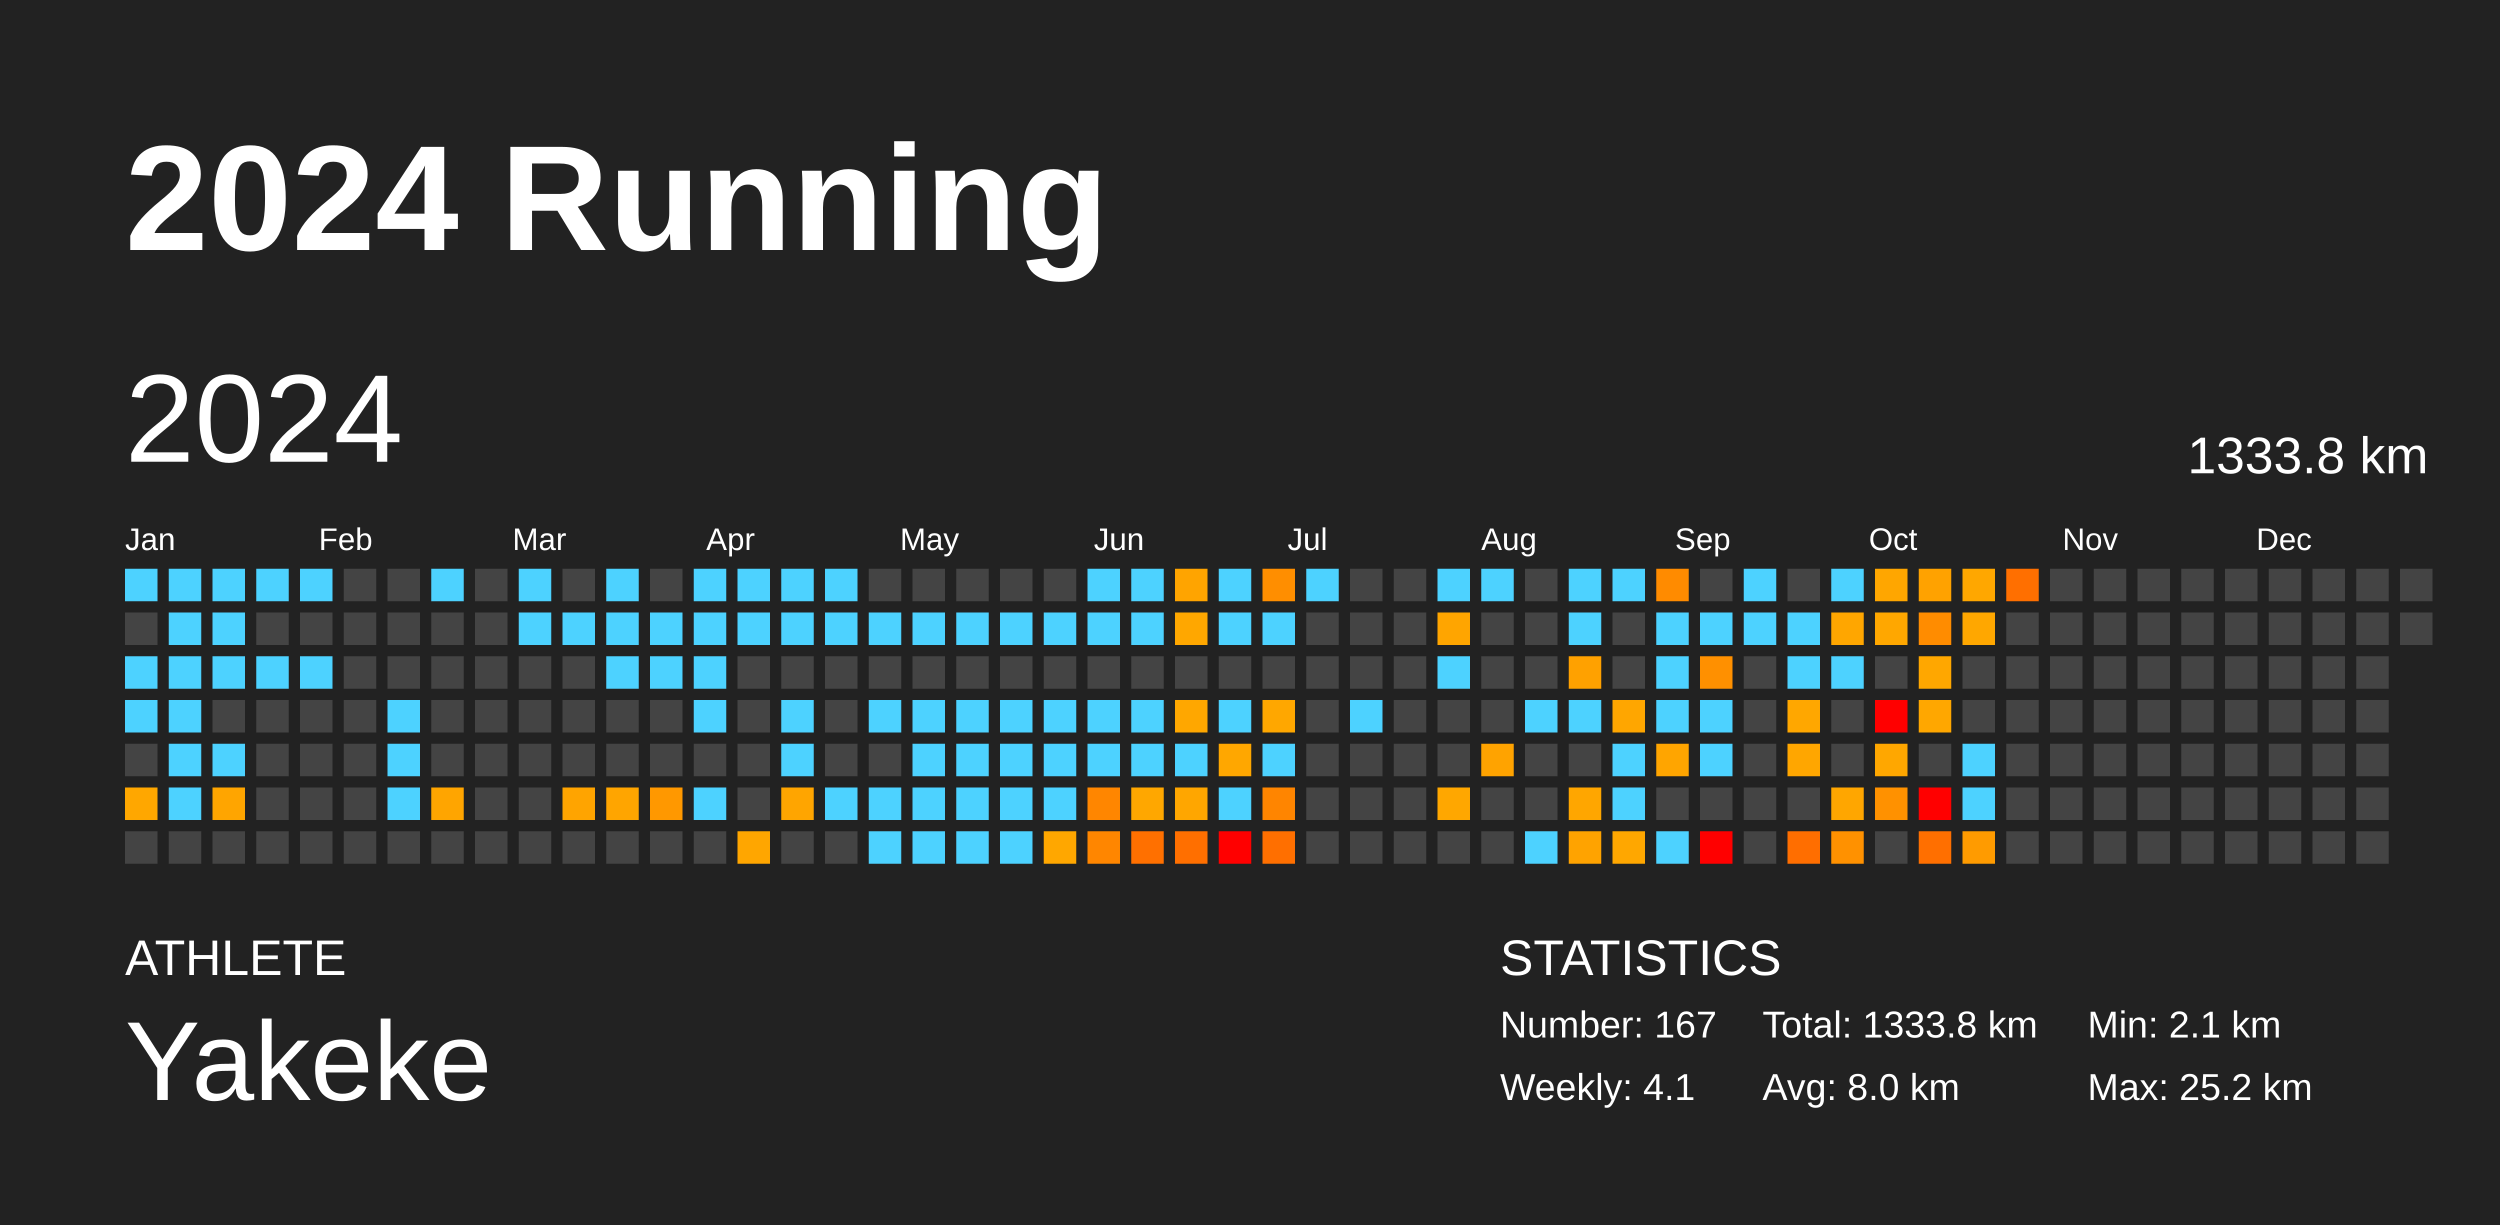
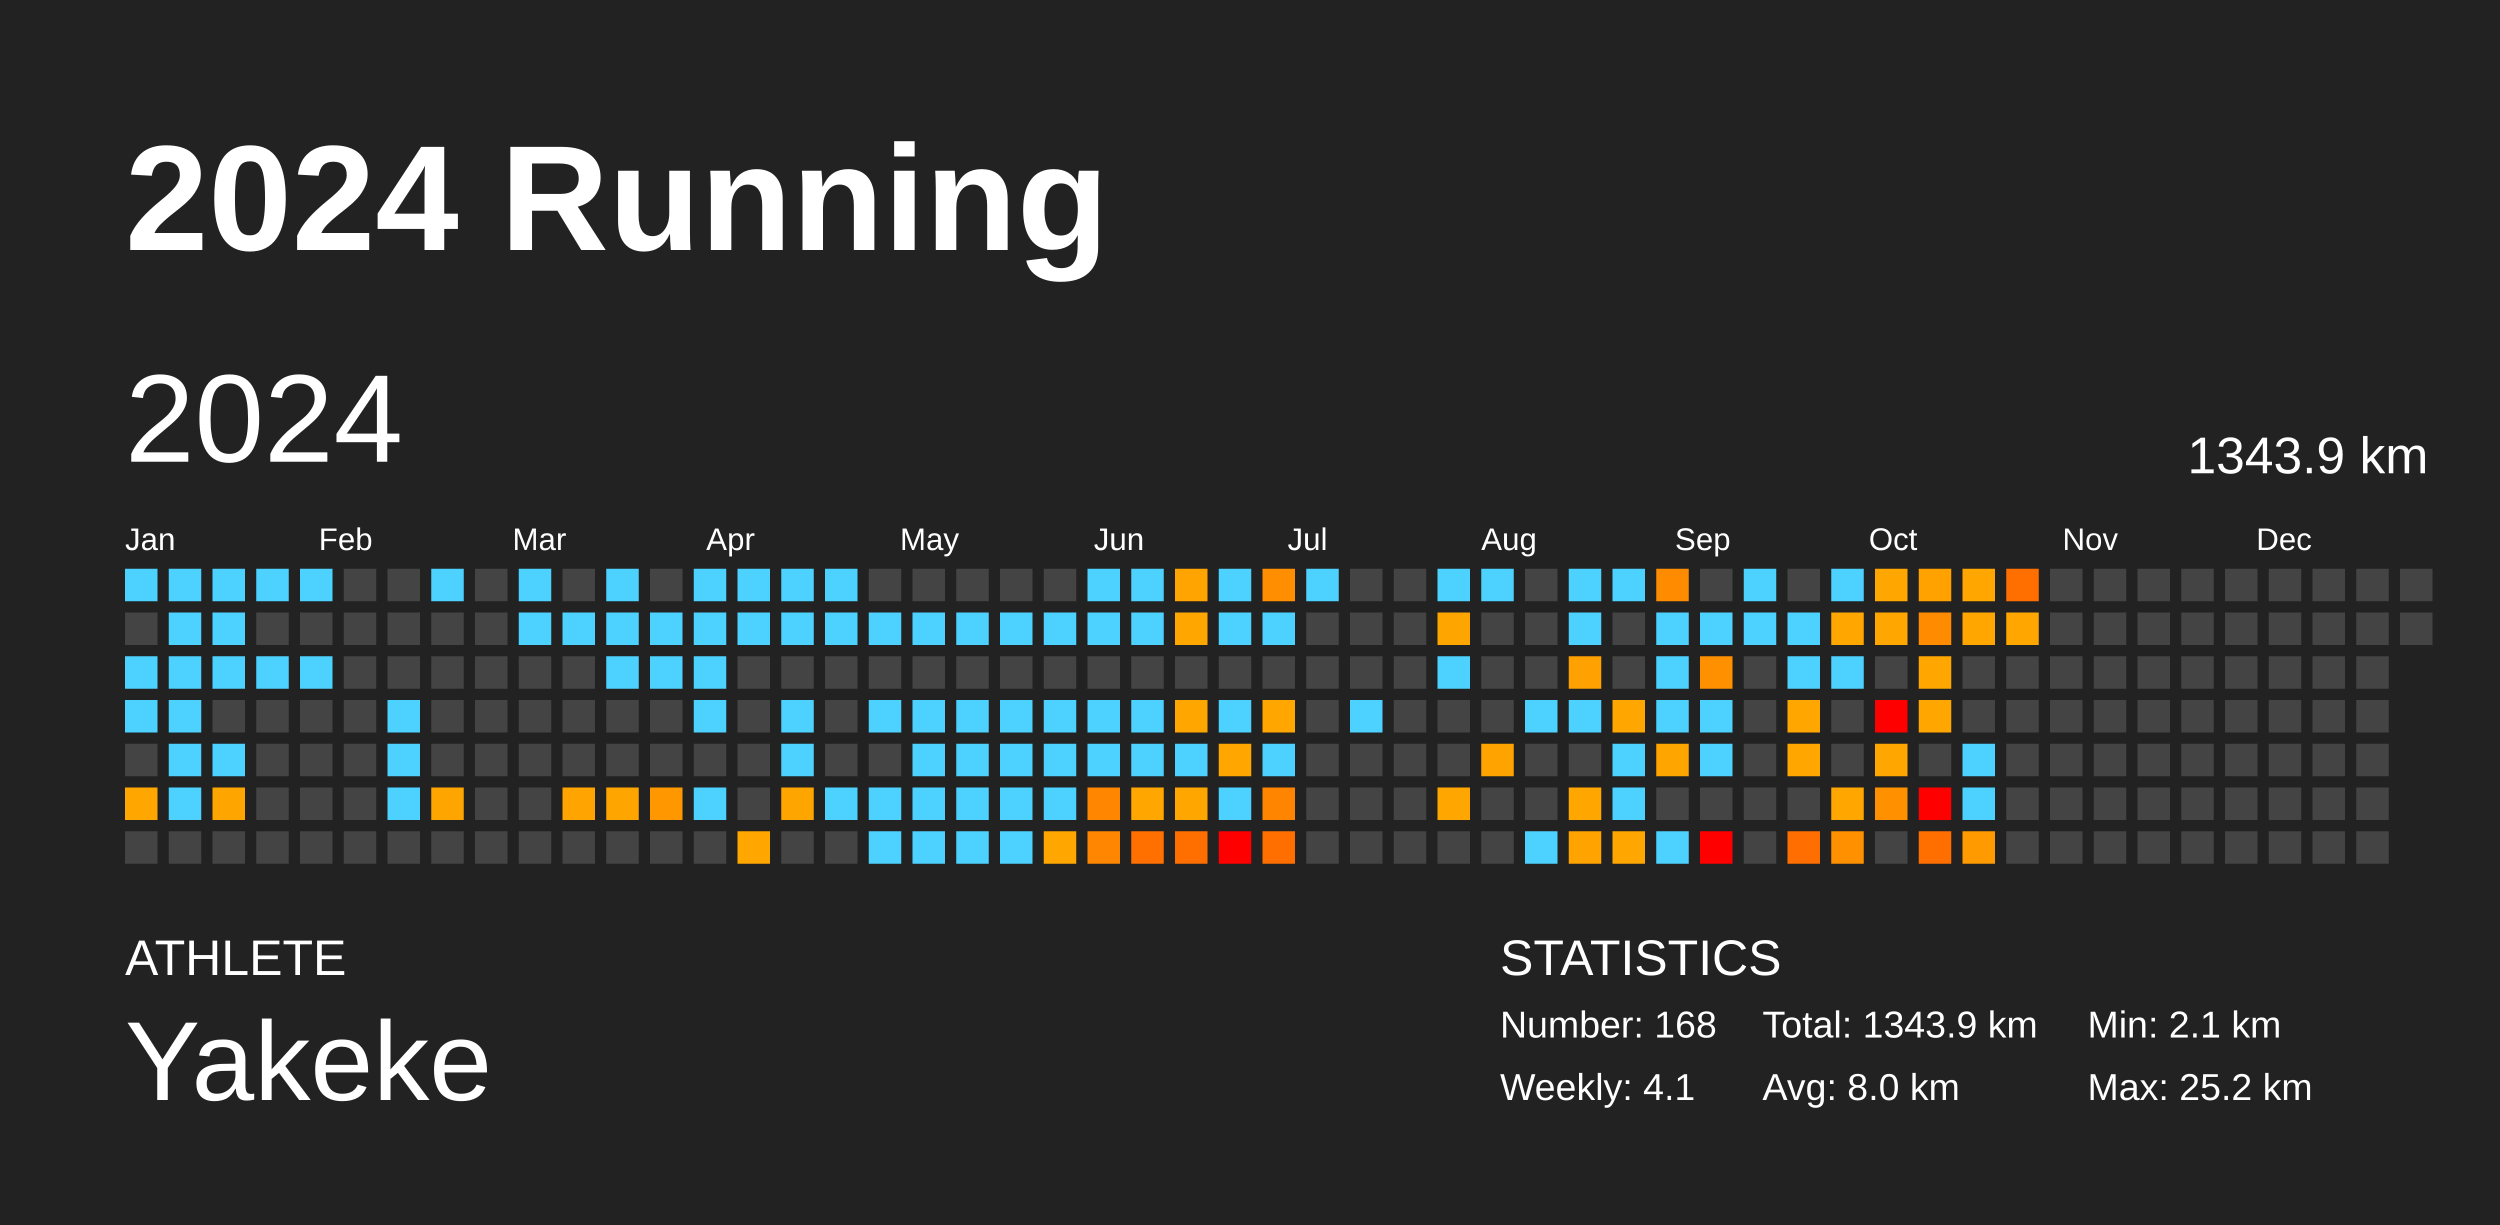
<svg xmlns="http://www.w3.org/2000/svg" baseProfile="full" height="98mm" version="1.1" viewBox="0,0,200,98" width="200mm">
  <defs />
  <rect fill="#222222" height="98" width="200" x="0" y="0" />
  <text fill="#FFFFFF" style="font-size:12px; font-family:Arial; font-weight:bold;" x="10" y="20">2024 Running</text>
  <text fill="#FFFFFF" style="font-size:4px; font-family:Arial" x="10" y="78">ATHLETE</text>
  <text fill="#FFFFFF" style="font-size:9px; font-family:Arial" x="10" y="88">Yakeke</text>
  <text fill="#FFFFFF" style="font-size:4px; font-family:Arial" x="120" y="78">STATISTICS</text>
-   <text fill="#FFFFFF" style="font-size:3px; font-family:Arial" x="120" y="83">Number: 167</text>
+   <text fill="#FFFFFF" style="font-size:3px; font-family:Arial" x="120" y="83">Number: 168</text>
  <text fill="#FFFFFF" style="font-size:3px; font-family:Arial" x="120" y="88">Weekly: 4.1</text>
-   <text fill="#FFFFFF" style="font-size:3px; font-family:Arial" x="141" y="83">Total: 1333.8 km</text>
+   <text fill="#FFFFFF" style="font-size:3px; font-family:Arial" x="141" y="83">Total: 1343.9 km</text>
  <text fill="#FFFFFF" style="font-size:3px; font-family:Arial" x="141" y="88">Avg: 8.0 km</text>
  <text fill="#FFFFFF" style="font-size:3px; font-family:Arial" x="167" y="83">Min: 2.1 km</text>
  <text fill="#FFFFFF" style="font-size:3px; font-family:Arial" x="167" y="88">Max: 25.2 km</text>
  <text dominant-baseline="hanging" fill="#FFFFFF" style="font-size:10.0px; font-family:Arial;" x="10" y="30">2024</text>
-   <text dominant-baseline="hanging" fill="#FFFFFF" style="font-size:4.125px; font-family:Arial;" x="175" y="35">1333.8 km</text>
+   <text dominant-baseline="hanging" fill="#FFFFFF" style="font-size:4.125px; font-family:Arial;" x="175" y="35">1343.9 km</text>
  <text fill="#FFFFFF" style="font-size:2.5px; font-family:Arial" x="10.0" y="44">Jan</text>
  <text fill="#FFFFFF" style="font-size:2.5px; font-family:Arial" x="25.5" y="44">Feb</text>
  <text fill="#FFFFFF" style="font-size:2.5px; font-family:Arial" x="41.0" y="44">Mar</text>
  <text fill="#FFFFFF" style="font-size:2.5px; font-family:Arial" x="56.5" y="44">Apr</text>
  <text fill="#FFFFFF" style="font-size:2.5px; font-family:Arial" x="72.0" y="44">May</text>
  <text fill="#FFFFFF" style="font-size:2.5px; font-family:Arial" x="87.5" y="44">Jun</text>
  <text fill="#FFFFFF" style="font-size:2.5px; font-family:Arial" x="103.0" y="44">Jul</text>
  <text fill="#FFFFFF" style="font-size:2.5px; font-family:Arial" x="118.5" y="44">Aug</text>
  <text fill="#FFFFFF" style="font-size:2.5px; font-family:Arial" x="134.0" y="44">Sep</text>
  <text fill="#FFFFFF" style="font-size:2.5px; font-family:Arial" x="149.5" y="44">Oct</text>
  <text fill="#FFFFFF" style="font-size:2.5px; font-family:Arial" x="165.0" y="44">Nov</text>
  <text fill="#FFFFFF" style="font-size:2.5px; font-family:Arial" x="180.5" y="44">Dec</text>
  <rect fill="#4dd2ff" height="2.6" width="2.6" x="10.0" y="45.5" />
  <rect fill="#444444" height="2.6" width="2.6" x="10.0" y="49.0" />
  <rect fill="#4dd2ff" height="2.6" width="2.6" x="10.0" y="52.5" />
  <rect fill="#4dd2ff" height="2.6" width="2.6" x="10.0" y="56.0" />
  <rect fill="#444444" height="2.6" width="2.6" x="10.0" y="59.5" />
  <rect fill="#ffa700" height="2.6" width="2.6" x="10.0" y="63.0" />
  <rect fill="#444444" height="2.6" width="2.6" x="10.0" y="66.5" />
  <rect fill="#4dd2ff" height="2.6" width="2.6" x="13.5" y="45.5" />
  <rect fill="#4dd2ff" height="2.6" width="2.6" x="13.5" y="49.0" />
  <rect fill="#4dd2ff" height="2.6" width="2.6" x="13.5" y="52.5" />
  <rect fill="#4dd2ff" height="2.6" width="2.6" x="13.5" y="56.0" />
  <rect fill="#4dd2ff" height="2.6" width="2.6" x="13.5" y="59.5" />
  <rect fill="#4dd2ff" height="2.6" width="2.6" x="13.5" y="63.0" />
  <rect fill="#444444" height="2.6" width="2.6" x="13.5" y="66.5" />
  <rect fill="#4dd2ff" height="2.6" width="2.6" x="17.0" y="45.5" />
  <rect fill="#4dd2ff" height="2.6" width="2.6" x="17.0" y="49.0" />
  <rect fill="#4dd2ff" height="2.6" width="2.6" x="17.0" y="52.5" />
  <rect fill="#444444" height="2.6" width="2.6" x="17.0" y="56.0" />
  <rect fill="#4dd2ff" height="2.6" width="2.6" x="17.0" y="59.5" />
  <rect fill="#ffa500" height="2.6" width="2.6" x="17.0" y="63.0" />
  <rect fill="#444444" height="2.6" width="2.6" x="17.0" y="66.5" />
  <rect fill="#4dd2ff" height="2.6" width="2.6" x="20.5" y="45.5" />
  <rect fill="#444444" height="2.6" width="2.6" x="20.5" y="49.0" />
  <rect fill="#4dd2ff" height="2.6" width="2.6" x="20.5" y="52.5" />
  <rect fill="#444444" height="2.6" width="2.6" x="20.5" y="56.0" />
  <rect fill="#444444" height="2.6" width="2.6" x="20.5" y="59.5" />
  <rect fill="#444444" height="2.6" width="2.6" x="20.5" y="63.0" />
  <rect fill="#444444" height="2.6" width="2.6" x="20.5" y="66.5" />
  <rect fill="#4dd2ff" height="2.6" width="2.6" x="24.0" y="45.5" />
  <rect fill="#444444" height="2.6" width="2.6" x="24.0" y="49.0" />
  <rect fill="#4dd2ff" height="2.6" width="2.6" x="24.0" y="52.5" />
  <rect fill="#444444" height="2.6" width="2.6" x="24.0" y="56.0" />
  <rect fill="#444444" height="2.6" width="2.6" x="24.0" y="59.5" />
  <rect fill="#444444" height="2.6" width="2.6" x="24.0" y="63.0" />
  <rect fill="#444444" height="2.6" width="2.6" x="24.0" y="66.5" />
  <rect fill="#444444" height="2.6" width="2.6" x="27.5" y="45.5" />
  <rect fill="#444444" height="2.6" width="2.6" x="27.5" y="49.0" />
  <rect fill="#444444" height="2.6" width="2.6" x="27.5" y="52.5" />
  <rect fill="#444444" height="2.6" width="2.6" x="27.5" y="56.0" />
  <rect fill="#444444" height="2.6" width="2.6" x="27.5" y="59.5" />
  <rect fill="#444444" height="2.6" width="2.6" x="27.5" y="63.0" />
  <rect fill="#444444" height="2.6" width="2.6" x="27.5" y="66.5" />
  <rect fill="#444444" height="2.6" width="2.6" x="31.0" y="45.5" />
  <rect fill="#444444" height="2.6" width="2.6" x="31.0" y="49.0" />
  <rect fill="#444444" height="2.6" width="2.6" x="31.0" y="52.5" />
  <rect fill="#4dd2ff" height="2.6" width="2.6" x="31.0" y="56.0" />
  <rect fill="#4dd2ff" height="2.6" width="2.6" x="31.0" y="59.5" />
  <rect fill="#4dd2ff" height="2.6" width="2.6" x="31.0" y="63.0" />
  <rect fill="#444444" height="2.6" width="2.6" x="31.0" y="66.5" />
  <rect fill="#4dd2ff" height="2.6" width="2.6" x="34.5" y="45.5" />
  <rect fill="#444444" height="2.6" width="2.6" x="34.5" y="49.0" />
  <rect fill="#444444" height="2.6" width="2.6" x="34.5" y="52.5" />
  <rect fill="#444444" height="2.6" width="2.6" x="34.5" y="56.0" />
  <rect fill="#444444" height="2.6" width="2.6" x="34.5" y="59.5" />
  <rect fill="#ffa500" height="2.6" width="2.6" x="34.5" y="63.0" />
  <rect fill="#444444" height="2.6" width="2.6" x="34.5" y="66.5" />
  <rect fill="#444444" height="2.6" width="2.6" x="38.0" y="45.5" />
  <rect fill="#444444" height="2.6" width="2.6" x="38.0" y="49.0" />
  <rect fill="#444444" height="2.6" width="2.6" x="38.0" y="52.5" />
  <rect fill="#444444" height="2.6" width="2.6" x="38.0" y="56.0" />
  <rect fill="#444444" height="2.6" width="2.6" x="38.0" y="59.5" />
  <rect fill="#444444" height="2.6" width="2.6" x="38.0" y="63.0" />
  <rect fill="#444444" height="2.6" width="2.6" x="38.0" y="66.5" />
  <rect fill="#4dd2ff" height="2.6" width="2.6" x="41.5" y="45.5" />
  <rect fill="#4dd2ff" height="2.6" width="2.6" x="41.5" y="49.0" />
  <rect fill="#444444" height="2.6" width="2.6" x="41.5" y="52.5" />
  <rect fill="#444444" height="2.6" width="2.6" x="41.5" y="56.0" />
  <rect fill="#444444" height="2.6" width="2.6" x="41.5" y="59.5" />
  <rect fill="#444444" height="2.6" width="2.6" x="41.5" y="63.0" />
  <rect fill="#444444" height="2.6" width="2.6" x="41.5" y="66.5" />
  <rect fill="#444444" height="2.6" width="2.6" x="45.0" y="45.5" />
  <rect fill="#4dd2ff" height="2.6" width="2.6" x="45.0" y="49.0" />
  <rect fill="#444444" height="2.6" width="2.6" x="45.0" y="52.5" />
  <rect fill="#444444" height="2.6" width="2.6" x="45.0" y="56.0" />
  <rect fill="#444444" height="2.6" width="2.6" x="45.0" y="59.5" />
  <rect fill="#ffa400" height="2.6" width="2.6" x="45.0" y="63.0" />
  <rect fill="#444444" height="2.6" width="2.6" x="45.0" y="66.5" />
  <rect fill="#4dd2ff" height="2.6" width="2.6" x="48.5" y="45.5" />
  <rect fill="#4dd2ff" height="2.6" width="2.6" x="48.5" y="49.0" />
  <rect fill="#4dd2ff" height="2.6" width="2.6" x="48.5" y="52.5" />
  <rect fill="#444444" height="2.6" width="2.6" x="48.5" y="56.0" />
  <rect fill="#444444" height="2.6" width="2.6" x="48.5" y="59.5" />
  <rect fill="#ffa500" height="2.6" width="2.6" x="48.5" y="63.0" />
  <rect fill="#444444" height="2.6" width="2.6" x="48.5" y="66.5" />
  <rect fill="#444444" height="2.6" width="2.6" x="52.0" y="45.5" />
  <rect fill="#4dd2ff" height="2.6" width="2.6" x="52.0" y="49.0" />
  <rect fill="#4dd2ff" height="2.6" width="2.6" x="52.0" y="52.5" />
  <rect fill="#444444" height="2.6" width="2.6" x="52.0" y="56.0" />
  <rect fill="#444444" height="2.6" width="2.6" x="52.0" y="59.5" />
  <rect fill="#ff9800" height="2.6" width="2.6" x="52.0" y="63.0" />
  <rect fill="#444444" height="2.6" width="2.6" x="52.0" y="66.5" />
  <rect fill="#4dd2ff" height="2.6" width="2.6" x="55.5" y="45.5" />
  <rect fill="#4dd2ff" height="2.6" width="2.6" x="55.5" y="49.0" />
  <rect fill="#4dd2ff" height="2.6" width="2.6" x="55.5" y="52.5" />
  <rect fill="#4dd2ff" height="2.6" width="2.6" x="55.5" y="56.0" />
  <rect fill="#444444" height="2.6" width="2.6" x="55.5" y="59.5" />
  <rect fill="#4dd2ff" height="2.6" width="2.6" x="55.5" y="63.0" />
  <rect fill="#444444" height="2.6" width="2.6" x="55.5" y="66.5" />
  <rect fill="#4dd2ff" height="2.6" width="2.6" x="59.0" y="45.5" />
  <rect fill="#4dd2ff" height="2.6" width="2.6" x="59.0" y="49.0" />
  <rect fill="#444444" height="2.6" width="2.6" x="59.0" y="52.5" />
  <rect fill="#444444" height="2.6" width="2.6" x="59.0" y="56.0" />
  <rect fill="#444444" height="2.6" width="2.6" x="59.0" y="59.5" />
  <rect fill="#444444" height="2.6" width="2.6" x="59.0" y="63.0" />
  <rect fill="#ffa600" height="2.6" width="2.6" x="59.0" y="66.5" />
  <rect fill="#4dd2ff" height="2.6" width="2.6" x="62.5" y="45.5" />
  <rect fill="#4dd2ff" height="2.6" width="2.6" x="62.5" y="49.0" />
  <rect fill="#444444" height="2.6" width="2.6" x="62.5" y="52.5" />
  <rect fill="#4dd2ff" height="2.6" width="2.6" x="62.5" y="56.0" />
  <rect fill="#4dd2ff" height="2.6" width="2.6" x="62.5" y="59.5" />
  <rect fill="#ffa500" height="2.6" width="2.6" x="62.5" y="63.0" />
  <rect fill="#444444" height="2.6" width="2.6" x="62.5" y="66.5" />
  <rect fill="#4dd2ff" height="2.6" width="2.6" x="66.0" y="45.5" />
  <rect fill="#4dd2ff" height="2.6" width="2.6" x="66.0" y="49.0" />
  <rect fill="#444444" height="2.6" width="2.6" x="66.0" y="52.5" />
  <rect fill="#444444" height="2.6" width="2.6" x="66.0" y="56.0" />
  <rect fill="#444444" height="2.6" width="2.6" x="66.0" y="59.5" />
  <rect fill="#4dd2ff" height="2.6" width="2.6" x="66.0" y="63.0" />
  <rect fill="#444444" height="2.6" width="2.6" x="66.0" y="66.5" />
  <rect fill="#444444" height="2.6" width="2.6" x="69.5" y="45.5" />
  <rect fill="#4dd2ff" height="2.6" width="2.6" x="69.5" y="49.0" />
  <rect fill="#444444" height="2.6" width="2.6" x="69.5" y="52.5" />
  <rect fill="#4dd2ff" height="2.6" width="2.6" x="69.5" y="56.0" />
  <rect fill="#444444" height="2.6" width="2.6" x="69.5" y="59.5" />
  <rect fill="#4dd2ff" height="2.6" width="2.6" x="69.5" y="63.0" />
  <rect fill="#4dd2ff" height="2.6" width="2.6" x="69.5" y="66.5" />
  <rect fill="#444444" height="2.6" width="2.6" x="73.0" y="45.5" />
  <rect fill="#4dd2ff" height="2.6" width="2.6" x="73.0" y="49.0" />
  <rect fill="#444444" height="2.6" width="2.6" x="73.0" y="52.5" />
  <rect fill="#4dd2ff" height="2.6" width="2.6" x="73.0" y="56.0" />
  <rect fill="#4dd2ff" height="2.6" width="2.6" x="73.0" y="59.5" />
  <rect fill="#4dd2ff" height="2.6" width="2.6" x="73.0" y="63.0" />
  <rect fill="#4dd2ff" height="2.6" width="2.6" x="73.0" y="66.5" />
  <rect fill="#444444" height="2.6" width="2.6" x="76.5" y="45.5" />
  <rect fill="#4dd2ff" height="2.6" width="2.6" x="76.5" y="49.0" />
  <rect fill="#444444" height="2.6" width="2.6" x="76.5" y="52.5" />
  <rect fill="#4dd2ff" height="2.6" width="2.6" x="76.5" y="56.0" />
  <rect fill="#4dd2ff" height="2.6" width="2.6" x="76.5" y="59.5" />
  <rect fill="#4dd2ff" height="2.6" width="2.6" x="76.5" y="63.0" />
  <rect fill="#4dd2ff" height="2.6" width="2.6" x="76.5" y="66.5" />
  <rect fill="#444444" height="2.6" width="2.6" x="80.0" y="45.5" />
  <rect fill="#4dd2ff" height="2.6" width="2.6" x="80.0" y="49.0" />
  <rect fill="#444444" height="2.6" width="2.6" x="80.0" y="52.5" />
  <rect fill="#4dd2ff" height="2.6" width="2.6" x="80.0" y="56.0" />
  <rect fill="#4dd2ff" height="2.6" width="2.6" x="80.0" y="59.5" />
  <rect fill="#4dd2ff" height="2.6" width="2.6" x="80.0" y="63.0" />
  <rect fill="#4dd2ff" height="2.6" width="2.6" x="80.0" y="66.5" />
  <rect fill="#444444" height="2.6" width="2.6" x="83.5" y="45.5" />
  <rect fill="#4dd2ff" height="2.6" width="2.6" x="83.5" y="49.0" />
  <rect fill="#444444" height="2.6" width="2.6" x="83.5" y="52.5" />
  <rect fill="#4dd2ff" height="2.6" width="2.6" x="83.5" y="56.0" />
  <rect fill="#4dd2ff" height="2.6" width="2.6" x="83.5" y="59.5" />
  <rect fill="#4dd2ff" height="2.6" width="2.6" x="83.5" y="63.0" />
  <rect fill="#ffa700" height="2.6" width="2.6" x="83.5" y="66.5" />
  <rect fill="#4dd2ff" height="2.6" width="2.6" x="87.0" y="45.5" />
  <rect fill="#4dd2ff" height="2.6" width="2.6" x="87.0" y="49.0" />
  <rect fill="#444444" height="2.6" width="2.6" x="87.0" y="52.5" />
  <rect fill="#4dd2ff" height="2.6" width="2.6" x="87.0" y="56.0" />
  <rect fill="#4dd2ff" height="2.6" width="2.6" x="87.0" y="59.5" />
  <rect fill="#ff8600" height="2.6" width="2.6" x="87.0" y="63.0" />
  <rect fill="#ff8600" height="2.6" width="2.6" x="87.0" y="66.5" />
  <rect fill="#4dd2ff" height="2.6" width="2.6" x="90.5" y="45.5" />
  <rect fill="#4dd2ff" height="2.6" width="2.6" x="90.5" y="49.0" />
  <rect fill="#444444" height="2.6" width="2.6" x="90.5" y="52.5" />
  <rect fill="#4dd2ff" height="2.6" width="2.6" x="90.5" y="56.0" />
  <rect fill="#4dd2ff" height="2.6" width="2.6" x="90.5" y="59.5" />
  <rect fill="#ffa700" height="2.6" width="2.6" x="90.5" y="63.0" />
  <rect fill="#ff7000" height="2.6" width="2.6" x="90.5" y="66.5" />
  <rect fill="#ffa400" height="2.6" width="2.6" x="94.0" y="45.5" />
  <rect fill="#ffa700" height="2.6" width="2.6" x="94.0" y="49.0" />
  <rect fill="#444444" height="2.6" width="2.6" x="94.0" y="52.5" />
  <rect fill="#ffa700" height="2.6" width="2.6" x="94.0" y="56.0" />
  <rect fill="#4dd2ff" height="2.6" width="2.6" x="94.0" y="59.5" />
  <rect fill="#ffa600" height="2.6" width="2.6" x="94.0" y="63.0" />
  <rect fill="#ff6f00" height="2.6" width="2.6" x="94.0" y="66.5" />
  <rect fill="#4dd2ff" height="2.6" width="2.6" x="97.5" y="45.5" />
  <rect fill="#4dd2ff" height="2.6" width="2.6" x="97.5" y="49.0" />
  <rect fill="#444444" height="2.6" width="2.6" x="97.5" y="52.5" />
  <rect fill="#4dd2ff" height="2.6" width="2.6" x="97.5" y="56.0" />
  <rect fill="#ffa700" height="2.6" width="2.6" x="97.5" y="59.5" />
  <rect fill="#4dd2ff" height="2.6" width="2.6" x="97.5" y="63.0" />
  <rect fill="red" height="2.6" width="2.6" x="97.5" y="66.5" />
  <rect fill="#ff8e00" height="2.6" width="2.6" x="101.0" y="45.5" />
  <rect fill="#4dd2ff" height="2.6" width="2.6" x="101.0" y="49.0" />
  <rect fill="#444444" height="2.6" width="2.6" x="101.0" y="52.5" />
  <rect fill="#ffa700" height="2.6" width="2.6" x="101.0" y="56.0" />
  <rect fill="#4dd2ff" height="2.6" width="2.6" x="101.0" y="59.5" />
  <rect fill="#ff8500" height="2.6" width="2.6" x="101.0" y="63.0" />
  <rect fill="#ff6f00" height="2.6" width="2.6" x="101.0" y="66.5" />
  <rect fill="#4dd2ff" height="2.6" width="2.6" x="104.5" y="45.5" />
  <rect fill="#444444" height="2.6" width="2.6" x="104.5" y="49.0" />
  <rect fill="#444444" height="2.6" width="2.6" x="104.5" y="52.5" />
  <rect fill="#444444" height="2.6" width="2.6" x="104.5" y="56.0" />
  <rect fill="#444444" height="2.6" width="2.6" x="104.5" y="59.5" />
  <rect fill="#444444" height="2.6" width="2.6" x="104.5" y="63.0" />
  <rect fill="#444444" height="2.6" width="2.6" x="104.5" y="66.5" />
  <rect fill="#444444" height="2.6" width="2.6" x="108.0" y="45.5" />
  <rect fill="#444444" height="2.6" width="2.6" x="108.0" y="49.0" />
  <rect fill="#444444" height="2.6" width="2.6" x="108.0" y="52.5" />
  <rect fill="#4dd2ff" height="2.6" width="2.6" x="108.0" y="56.0" />
  <rect fill="#444444" height="2.6" width="2.6" x="108.0" y="59.5" />
  <rect fill="#444444" height="2.6" width="2.6" x="108.0" y="63.0" />
  <rect fill="#444444" height="2.6" width="2.6" x="108.0" y="66.5" />
  <rect fill="#444444" height="2.6" width="2.6" x="111.5" y="45.5" />
  <rect fill="#444444" height="2.6" width="2.6" x="111.5" y="49.0" />
  <rect fill="#444444" height="2.6" width="2.6" x="111.5" y="52.5" />
  <rect fill="#444444" height="2.6" width="2.6" x="111.5" y="56.0" />
  <rect fill="#444444" height="2.6" width="2.6" x="111.5" y="59.5" />
  <rect fill="#444444" height="2.6" width="2.6" x="111.5" y="63.0" />
  <rect fill="#444444" height="2.6" width="2.6" x="111.5" y="66.5" />
  <rect fill="#4dd2ff" height="2.6" width="2.6" x="115.0" y="45.5" />
  <rect fill="#ffa500" height="2.6" width="2.6" x="115.0" y="49.0" />
  <rect fill="#4dd2ff" height="2.6" width="2.6" x="115.0" y="52.5" />
  <rect fill="#444444" height="2.6" width="2.6" x="115.0" y="56.0" />
  <rect fill="#444444" height="2.6" width="2.6" x="115.0" y="59.5" />
  <rect fill="#ffa700" height="2.6" width="2.6" x="115.0" y="63.0" />
  <rect fill="#444444" height="2.6" width="2.6" x="115.0" y="66.5" />
  <rect fill="#4dd2ff" height="2.6" width="2.6" x="118.5" y="45.5" />
  <rect fill="#444444" height="2.6" width="2.6" x="118.5" y="49.0" />
  <rect fill="#444444" height="2.6" width="2.6" x="118.5" y="52.5" />
  <rect fill="#444444" height="2.6" width="2.6" x="118.5" y="56.0" />
  <rect fill="#ffa300" height="2.6" width="2.6" x="118.5" y="59.5" />
  <rect fill="#444444" height="2.6" width="2.6" x="118.5" y="63.0" />
  <rect fill="#444444" height="2.6" width="2.6" x="118.5" y="66.5" />
  <rect fill="#444444" height="2.6" width="2.6" x="122.0" y="45.5" />
  <rect fill="#444444" height="2.6" width="2.6" x="122.0" y="49.0" />
  <rect fill="#444444" height="2.6" width="2.6" x="122.0" y="52.5" />
  <rect fill="#4dd2ff" height="2.6" width="2.6" x="122.0" y="56.0" />
  <rect fill="#444444" height="2.6" width="2.6" x="122.0" y="59.5" />
  <rect fill="#444444" height="2.6" width="2.6" x="122.0" y="63.0" />
  <rect fill="#4dd2ff" height="2.6" width="2.6" x="122.0" y="66.5" />
  <rect fill="#4dd2ff" height="2.6" width="2.6" x="125.5" y="45.5" />
  <rect fill="#4dd2ff" height="2.6" width="2.6" x="125.5" y="49.0" />
  <rect fill="#ffa100" height="2.6" width="2.6" x="125.5" y="52.5" />
  <rect fill="#4dd2ff" height="2.6" width="2.6" x="125.5" y="56.0" />
  <rect fill="#444444" height="2.6" width="2.6" x="125.5" y="59.5" />
  <rect fill="#ffa600" height="2.6" width="2.6" x="125.5" y="63.0" />
  <rect fill="#ffa300" height="2.6" width="2.6" x="125.5" y="66.5" />
  <rect fill="#4dd2ff" height="2.6" width="2.6" x="129.0" y="45.5" />
  <rect fill="#444444" height="2.6" width="2.6" x="129.0" y="49.0" />
  <rect fill="#444444" height="2.6" width="2.6" x="129.0" y="52.5" />
  <rect fill="#ffa600" height="2.6" width="2.6" x="129.0" y="56.0" />
  <rect fill="#4dd2ff" height="2.6" width="2.6" x="129.0" y="59.5" />
  <rect fill="#4dd2ff" height="2.6" width="2.6" x="129.0" y="63.0" />
  <rect fill="#ffa700" height="2.6" width="2.6" x="129.0" y="66.5" />
  <rect fill="#ff8b00" height="2.6" width="2.6" x="132.5" y="45.5" />
  <rect fill="#4dd2ff" height="2.6" width="2.6" x="132.5" y="49.0" />
  <rect fill="#4dd2ff" height="2.6" width="2.6" x="132.5" y="52.5" />
  <rect fill="#4dd2ff" height="2.6" width="2.6" x="132.5" y="56.0" />
  <rect fill="#ffa500" height="2.6" width="2.6" x="132.5" y="59.5" />
  <rect fill="#444444" height="2.6" width="2.6" x="132.5" y="63.0" />
  <rect fill="#4dd2ff" height="2.6" width="2.6" x="132.5" y="66.5" />
  <rect fill="#444444" height="2.6" width="2.6" x="136.0" y="45.5" />
  <rect fill="#4dd2ff" height="2.6" width="2.6" x="136.0" y="49.0" />
  <rect fill="#ff9000" height="2.6" width="2.6" x="136.0" y="52.5" />
  <rect fill="#4dd2ff" height="2.6" width="2.6" x="136.0" y="56.0" />
  <rect fill="#4dd2ff" height="2.6" width="2.6" x="136.0" y="59.5" />
  <rect fill="#444444" height="2.6" width="2.6" x="136.0" y="63.0" />
  <rect fill="red" height="2.6" width="2.6" x="136.0" y="66.5" />
  <rect fill="#4dd2ff" height="2.6" width="2.6" x="139.5" y="45.5" />
  <rect fill="#4dd2ff" height="2.6" width="2.6" x="139.5" y="49.0" />
  <rect fill="#444444" height="2.6" width="2.6" x="139.5" y="52.5" />
  <rect fill="#444444" height="2.6" width="2.6" x="139.5" y="56.0" />
  <rect fill="#444444" height="2.6" width="2.6" x="139.5" y="59.5" />
  <rect fill="#444444" height="2.6" width="2.6" x="139.5" y="63.0" />
  <rect fill="#444444" height="2.6" width="2.6" x="139.5" y="66.5" />
  <rect fill="#444444" height="2.6" width="2.6" x="143.0" y="45.5" />
  <rect fill="#4dd2ff" height="2.6" width="2.6" x="143.0" y="49.0" />
  <rect fill="#4dd2ff" height="2.6" width="2.6" x="143.0" y="52.5" />
  <rect fill="#ffa700" height="2.6" width="2.6" x="143.0" y="56.0" />
  <rect fill="#ffa600" height="2.6" width="2.6" x="143.0" y="59.5" />
  <rect fill="#444444" height="2.6" width="2.6" x="143.0" y="63.0" />
  <rect fill="#ff6e00" height="2.6" width="2.6" x="143.0" y="66.5" />
  <rect fill="#4dd2ff" height="2.6" width="2.6" x="146.5" y="45.5" />
  <rect fill="#ffa600" height="2.6" width="2.6" x="146.5" y="49.0" />
  <rect fill="#4dd2ff" height="2.6" width="2.6" x="146.5" y="52.5" />
  <rect fill="#444444" height="2.6" width="2.6" x="146.5" y="56.0" />
  <rect fill="#444444" height="2.6" width="2.6" x="146.5" y="59.5" />
  <rect fill="#ffa600" height="2.6" width="2.6" x="146.5" y="63.0" />
  <rect fill="#ff9100" height="2.6" width="2.6" x="146.5" y="66.5" />
  <rect fill="#ffa600" height="2.6" width="2.6" x="150.0" y="45.5" />
  <rect fill="#ffa700" height="2.6" width="2.6" x="150.0" y="49.0" />
  <rect fill="#444444" height="2.6" width="2.6" x="150.0" y="52.5" />
  <rect fill="red" height="2.6" width="2.6" x="150.0" y="56.0" />
  <rect fill="#ffa700" height="2.6" width="2.6" x="150.0" y="59.5" />
  <rect fill="#ff9100" height="2.6" width="2.6" x="150.0" y="63.0" />
  <rect fill="#444444" height="2.6" width="2.6" x="150.0" y="66.5" />
  <rect fill="#ffa200" height="2.6" width="2.6" x="153.5" y="45.5" />
  <rect fill="#ff8c00" height="2.6" width="2.6" x="153.5" y="49.0" />
  <rect fill="#ffa700" height="2.6" width="2.6" x="153.5" y="52.5" />
  <rect fill="#ffa700" height="2.6" width="2.6" x="153.5" y="56.0" />
  <rect fill="#444444" height="2.6" width="2.6" x="153.5" y="59.5" />
  <rect fill="red" height="2.6" width="2.6" x="153.5" y="63.0" />
  <rect fill="#ff6f00" height="2.6" width="2.6" x="153.5" y="66.5" />
  <rect fill="#ffa700" height="2.6" width="2.6" x="157.0" y="45.5" />
  <rect fill="#ffa700" height="2.6" width="2.6" x="157.0" y="49.0" />
  <rect fill="#444444" height="2.6" width="2.6" x="157.0" y="52.5" />
  <rect fill="#444444" height="2.6" width="2.6" x="157.0" y="56.0" />
  <rect fill="#4dd2ff" height="2.6" width="2.6" x="157.0" y="59.5" />
  <rect fill="#4dd2ff" height="2.6" width="2.6" x="157.0" y="63.0" />
  <rect fill="#ff9b00" height="2.6" width="2.6" x="157.0" y="66.5" />
  <rect fill="#ff6f00" height="2.6" width="2.6" x="160.5" y="45.5" />
-   <rect fill="#444444" height="2.6" width="2.6" x="160.5" y="49.0" />
+   <rect fill="#ffa600" height="2.6" width="2.6" x="160.5" y="49.0" />
  <rect fill="#444444" height="2.6" width="2.6" x="160.5" y="52.5" />
  <rect fill="#444444" height="2.6" width="2.6" x="160.5" y="56.0" />
  <rect fill="#444444" height="2.6" width="2.6" x="160.5" y="59.5" />
  <rect fill="#444444" height="2.6" width="2.6" x="160.5" y="63.0" />
  <rect fill="#444444" height="2.6" width="2.6" x="160.5" y="66.5" />
  <rect fill="#444444" height="2.6" width="2.6" x="164.0" y="45.5" />
  <rect fill="#444444" height="2.6" width="2.6" x="164.0" y="49.0" />
  <rect fill="#444444" height="2.6" width="2.6" x="164.0" y="52.5" />
  <rect fill="#444444" height="2.6" width="2.6" x="164.0" y="56.0" />
  <rect fill="#444444" height="2.6" width="2.6" x="164.0" y="59.5" />
  <rect fill="#444444" height="2.6" width="2.6" x="164.0" y="63.0" />
  <rect fill="#444444" height="2.6" width="2.6" x="164.0" y="66.5" />
  <rect fill="#444444" height="2.6" width="2.6" x="167.5" y="45.5" />
  <rect fill="#444444" height="2.6" width="2.6" x="167.5" y="49.0" />
  <rect fill="#444444" height="2.6" width="2.6" x="167.5" y="52.5" />
  <rect fill="#444444" height="2.6" width="2.6" x="167.5" y="56.0" />
  <rect fill="#444444" height="2.6" width="2.6" x="167.5" y="59.5" />
  <rect fill="#444444" height="2.6" width="2.6" x="167.5" y="63.0" />
  <rect fill="#444444" height="2.6" width="2.6" x="167.5" y="66.5" />
  <rect fill="#444444" height="2.6" width="2.6" x="171.0" y="45.5" />
  <rect fill="#444444" height="2.6" width="2.6" x="171.0" y="49.0" />
  <rect fill="#444444" height="2.6" width="2.6" x="171.0" y="52.5" />
  <rect fill="#444444" height="2.6" width="2.6" x="171.0" y="56.0" />
  <rect fill="#444444" height="2.6" width="2.6" x="171.0" y="59.5" />
  <rect fill="#444444" height="2.6" width="2.6" x="171.0" y="63.0" />
  <rect fill="#444444" height="2.6" width="2.6" x="171.0" y="66.5" />
  <rect fill="#444444" height="2.6" width="2.6" x="174.5" y="45.5" />
  <rect fill="#444444" height="2.6" width="2.6" x="174.5" y="49.0" />
  <rect fill="#444444" height="2.6" width="2.6" x="174.5" y="52.5" />
  <rect fill="#444444" height="2.6" width="2.6" x="174.5" y="56.0" />
  <rect fill="#444444" height="2.6" width="2.6" x="174.5" y="59.5" />
  <rect fill="#444444" height="2.6" width="2.6" x="174.5" y="63.0" />
  <rect fill="#444444" height="2.6" width="2.6" x="174.5" y="66.5" />
  <rect fill="#444444" height="2.6" width="2.6" x="178.0" y="45.5" />
  <rect fill="#444444" height="2.6" width="2.6" x="178.0" y="49.0" />
  <rect fill="#444444" height="2.6" width="2.6" x="178.0" y="52.5" />
  <rect fill="#444444" height="2.6" width="2.6" x="178.0" y="56.0" />
  <rect fill="#444444" height="2.6" width="2.6" x="178.0" y="59.5" />
  <rect fill="#444444" height="2.6" width="2.6" x="178.0" y="63.0" />
  <rect fill="#444444" height="2.6" width="2.6" x="178.0" y="66.5" />
  <rect fill="#444444" height="2.6" width="2.6" x="181.5" y="45.5" />
  <rect fill="#444444" height="2.6" width="2.6" x="181.5" y="49.0" />
  <rect fill="#444444" height="2.6" width="2.6" x="181.5" y="52.5" />
  <rect fill="#444444" height="2.6" width="2.6" x="181.5" y="56.0" />
  <rect fill="#444444" height="2.6" width="2.6" x="181.5" y="59.5" />
  <rect fill="#444444" height="2.6" width="2.6" x="181.5" y="63.0" />
  <rect fill="#444444" height="2.6" width="2.6" x="181.5" y="66.5" />
  <rect fill="#444444" height="2.6" width="2.6" x="185.0" y="45.5" />
  <rect fill="#444444" height="2.6" width="2.6" x="185.0" y="49.0" />
  <rect fill="#444444" height="2.6" width="2.6" x="185.0" y="52.5" />
  <rect fill="#444444" height="2.6" width="2.6" x="185.0" y="56.0" />
  <rect fill="#444444" height="2.6" width="2.6" x="185.0" y="59.5" />
  <rect fill="#444444" height="2.6" width="2.6" x="185.0" y="63.0" />
  <rect fill="#444444" height="2.6" width="2.6" x="185.0" y="66.5" />
  <rect fill="#444444" height="2.6" width="2.6" x="188.5" y="45.5" />
  <rect fill="#444444" height="2.6" width="2.6" x="188.5" y="49.0" />
  <rect fill="#444444" height="2.6" width="2.6" x="188.5" y="52.5" />
  <rect fill="#444444" height="2.6" width="2.6" x="188.5" y="56.0" />
  <rect fill="#444444" height="2.6" width="2.6" x="188.5" y="59.5" />
  <rect fill="#444444" height="2.6" width="2.6" x="188.5" y="63.0" />
  <rect fill="#444444" height="2.6" width="2.6" x="188.5" y="66.5" />
  <rect fill="#444444" height="2.6" width="2.6" x="192.0" y="45.5" />
  <rect fill="#444444" height="2.6" width="2.6" x="192.0" y="49.0" />
</svg>
